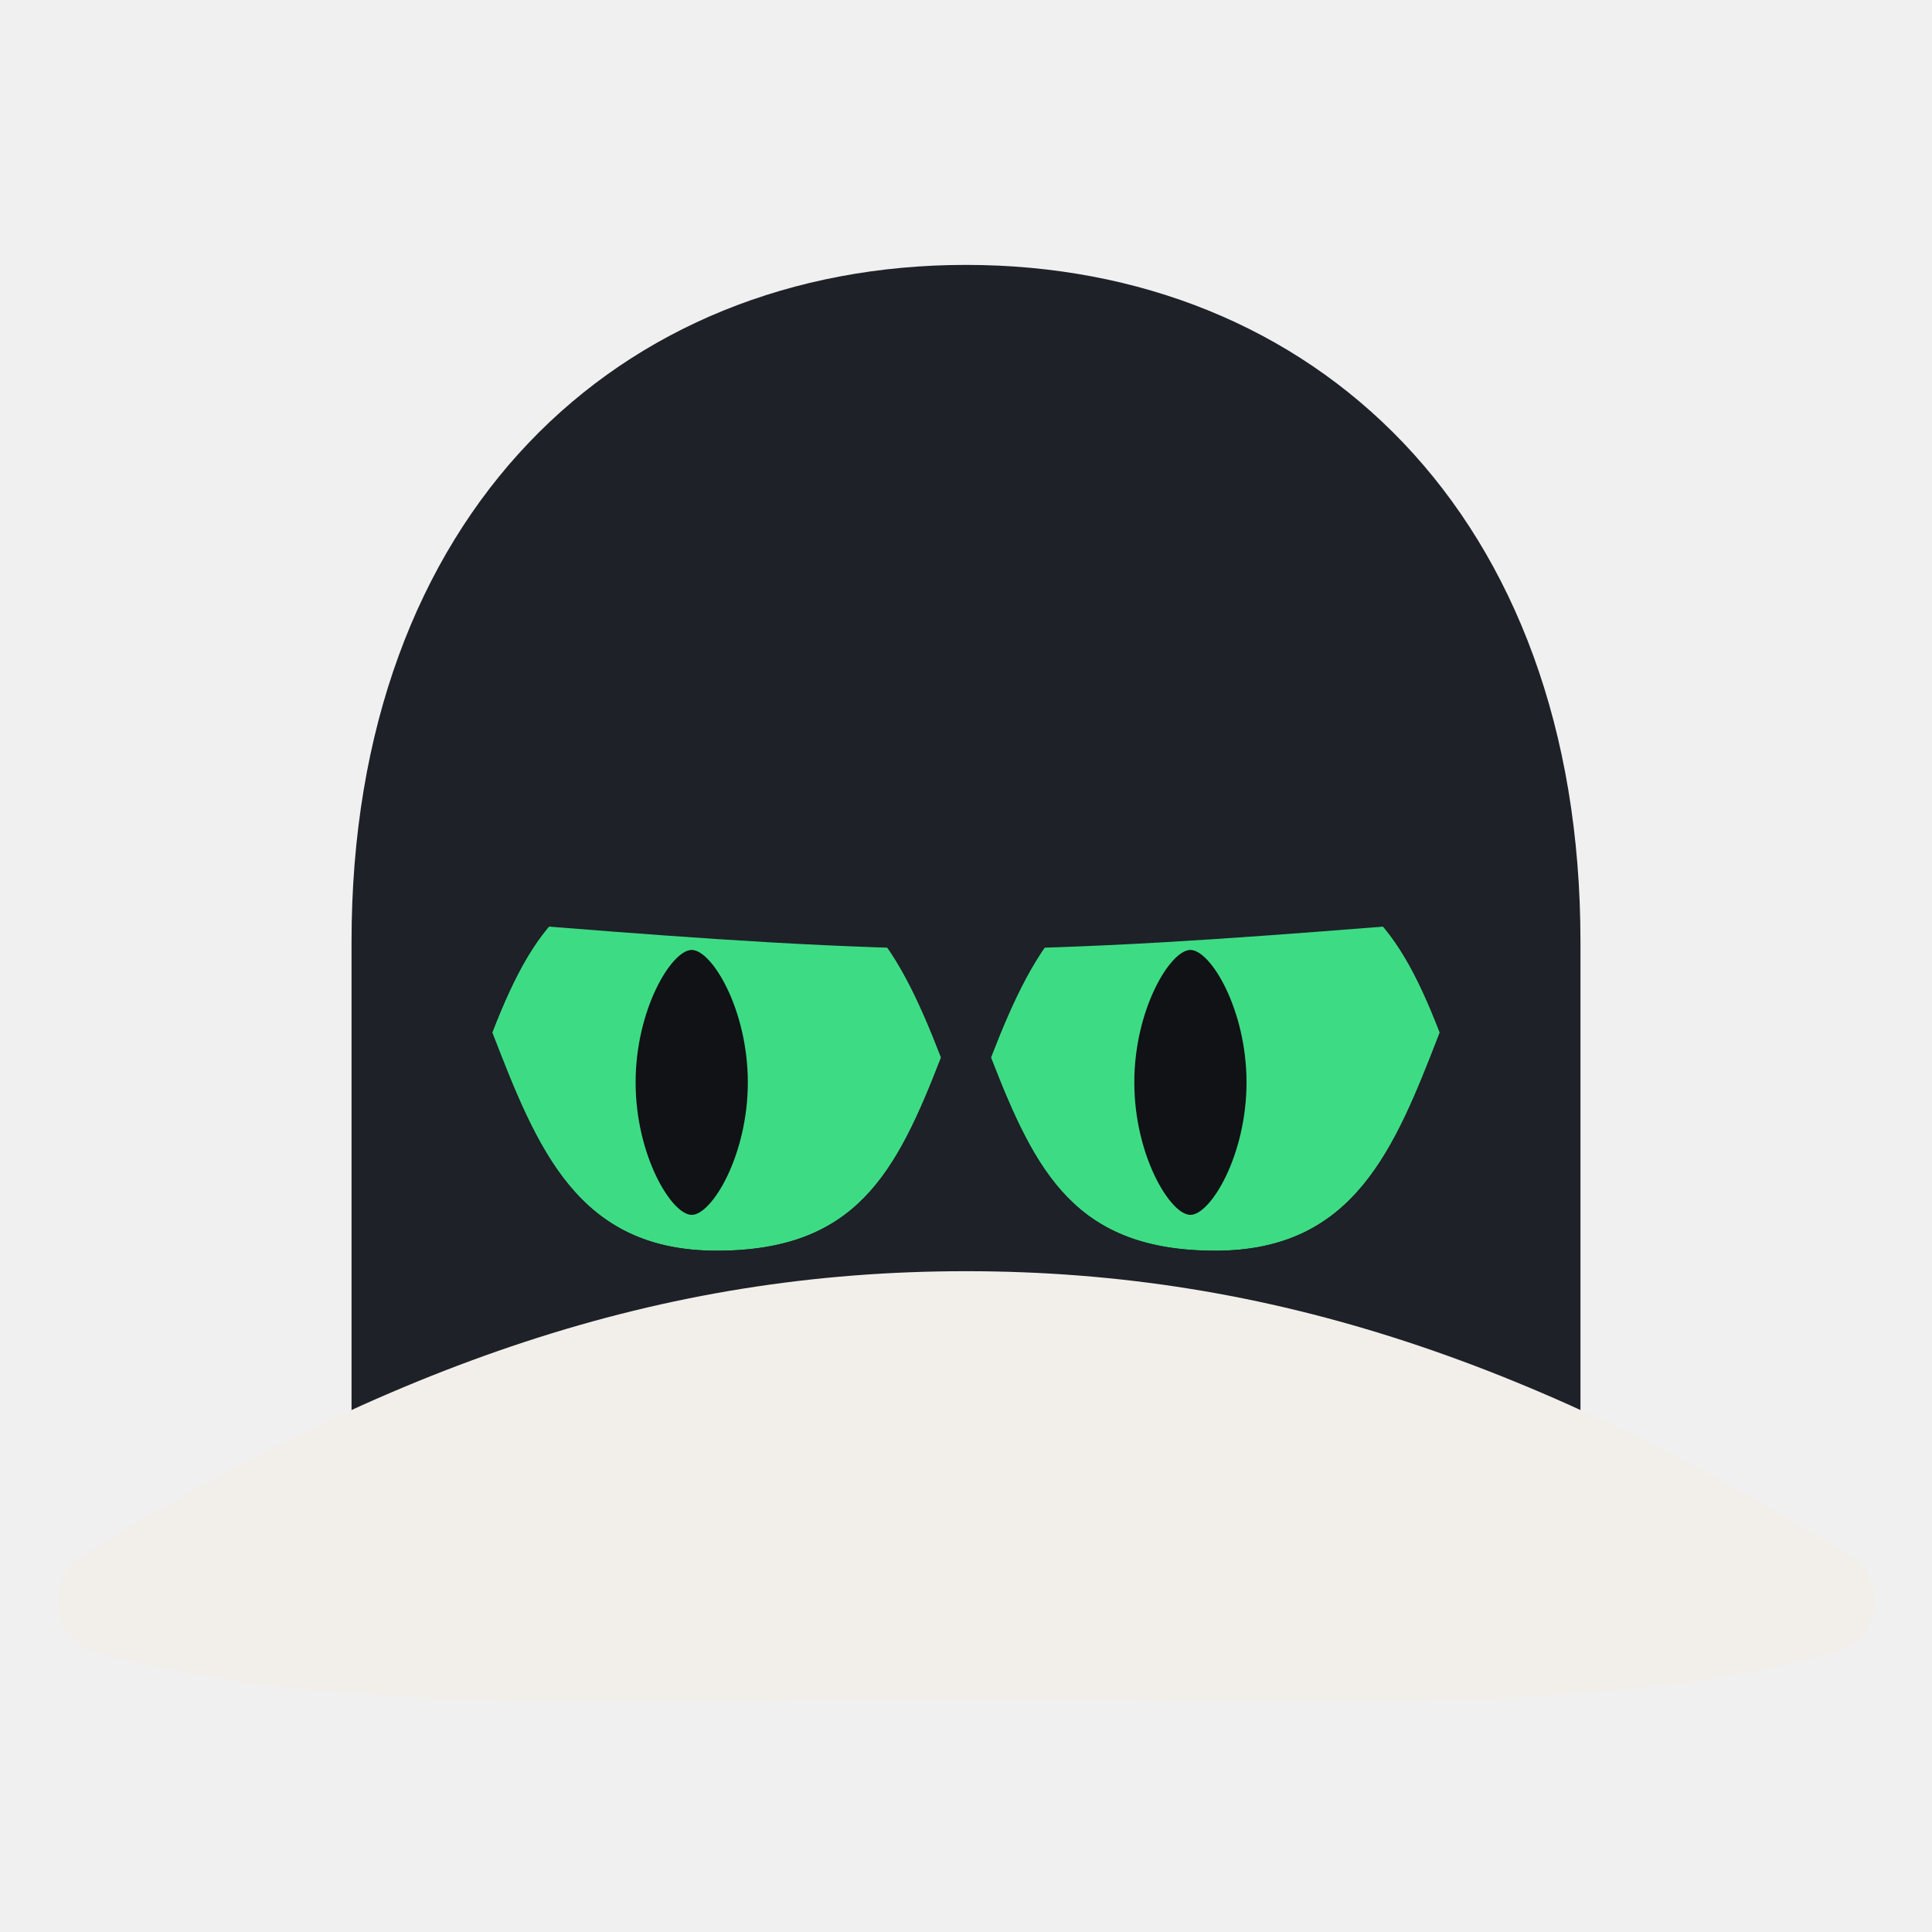
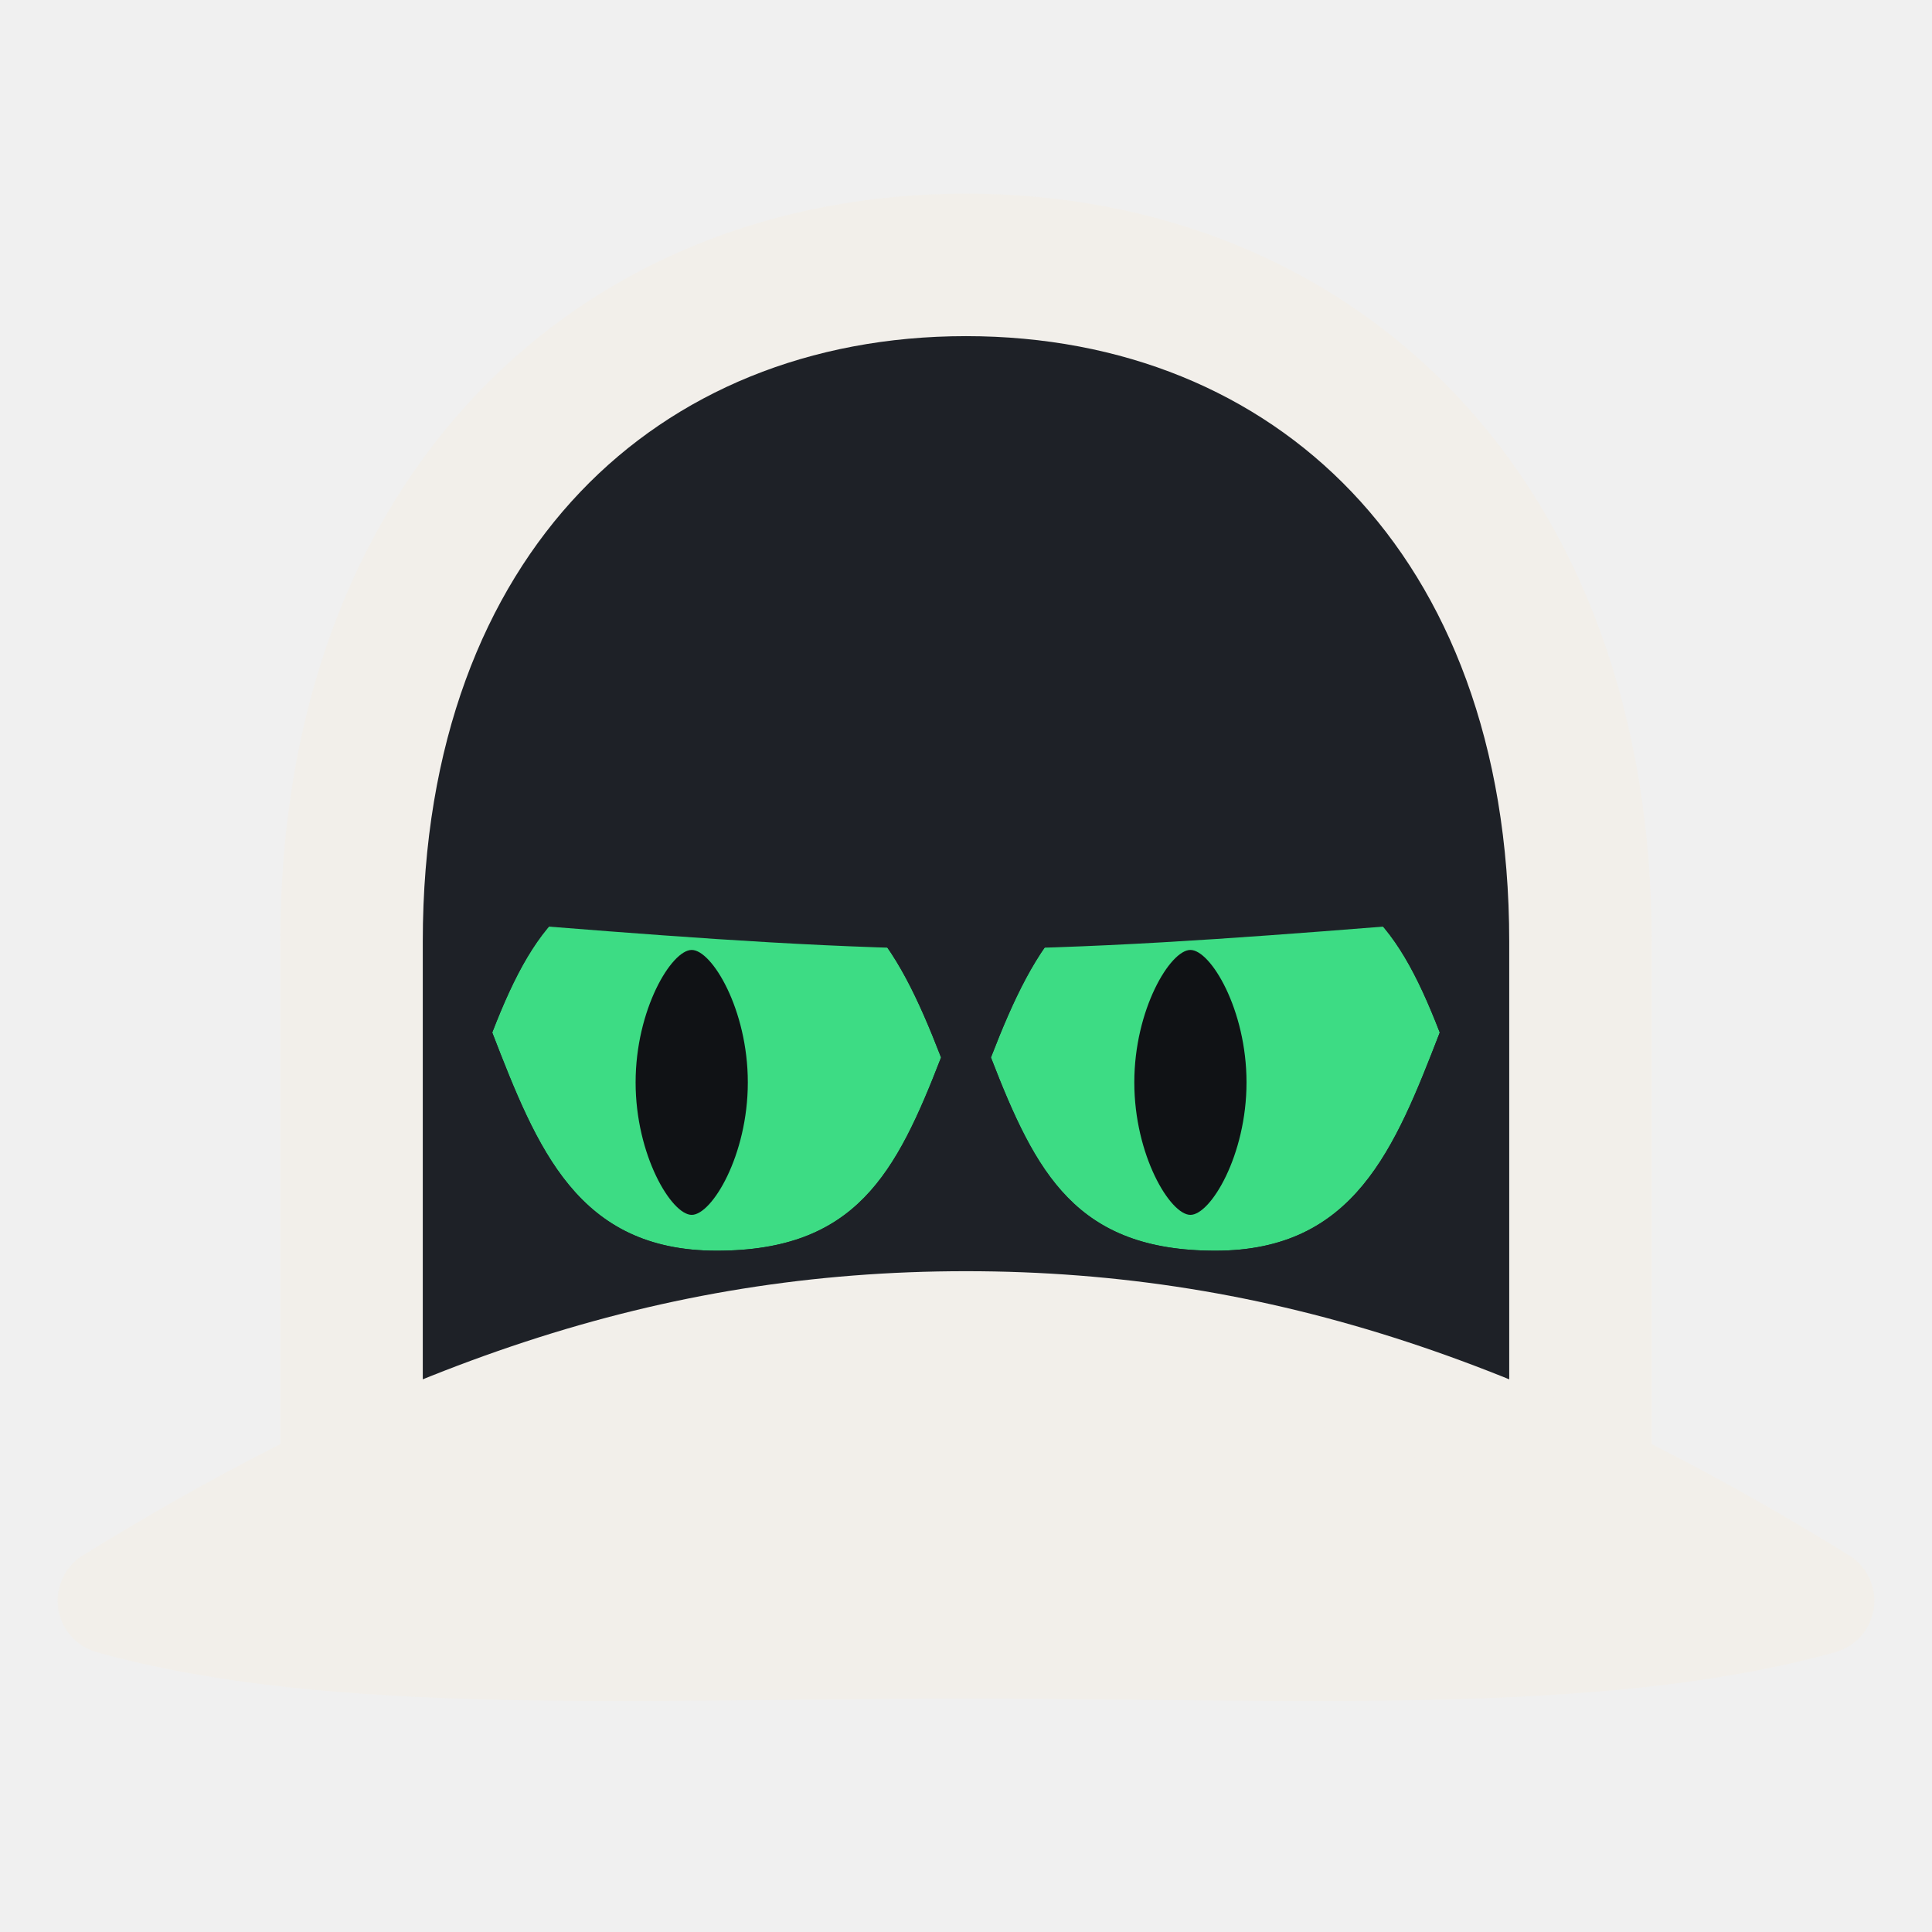
<svg xmlns="http://www.w3.org/2000/svg" viewBox="0 0 512 512">
  <defs>
    <radialGradient id="vc-left-glow" cx="0.5" cy="0.5" r="0.5">
      <stop offset="0" stop-color="#3DDC84" stop-opacity="0.55" />
      <stop offset="0.45" stop-color="#3DDC84" stop-opacity="0.247" />
      <stop offset="1" stop-color="#3DDC84" stop-opacity="0" />
    </radialGradient>
    <mask id="vc-left-vis" maskUnits="userSpaceOnUse" x="-120" y="-120" width="240" height="240">
      <path d="M-45 -4C-36 -22.6 -27 -31 0 -31C27 -31 36 -18.6 45 0C36 18.6 27.9 31 0 31C-27.9 31 -36 14.6 -45 -4Z" fill="#fff" />
      <path d="M-85.5 -186L85.5 -186L85.5 -18C28.5 -15.33 -28.5 -21.33 -85.5 -24L-85.5 -186Z" fill="#000" />
    </mask>
    <radialGradient id="vc-right-glow" cx="0.5" cy="0.5" r="0.5">
      <stop offset="0" stop-color="#3DDC84" stop-opacity="0.55" />
      <stop offset="0.45" stop-color="#3DDC84" stop-opacity="0.247" />
      <stop offset="1" stop-color="#3DDC84" stop-opacity="0" />
    </radialGradient>
    <mask id="vc-right-vis" maskUnits="userSpaceOnUse" x="-120" y="-120" width="240" height="240">
      <path d="M0 31C-27.9 31 -36 18.6 -45 0C-36 -18.6 -27 -31 0 -31C27 -31 36 -22.6 45 -4C36 14.6 27.9 31 0 31Z" fill="#fff" />
      <path d="M85.5 -24C28.5 -21.33 -28.5 -15.33 -85.5 -18L-85.5 -186L85.5 -186L85.5 -24Z" fill="#000" />
    </mask>
  </defs>
  <g transform="translate(256 259) scale(1.18) translate(-256 -326)">
-     <path d="M118 436L118 318C118 222 178 166 256 166C334 166 394 222 394 318L394 436Z" fill="#1E2127" stroke="rgba(255,255,255,0.10)" stroke-width="0" />
+     <path d="M118 436L118 318C118 222 178 166 256 166C334 166 394 222 394 318L394 436Z" fill="#1E2127" stroke="#F2EFEA" stroke-width="32" stroke-linejoin="round" />
    <g transform="translate(200 344) scale(1.12 1.4)">
      <g mask="url(#vc-left-vis)">
        <path d="M-45 -4C-36 -22.6 -27 -31 0 -31C27 -31 36 -18.6 45 0C36 18.6 27.9 31 0 31C-27.9 31 -36 14.6 -45 -4Z" fill="#3DDC84" />
        <path d="M-5 -17.25C-0.95 -17.25 6.25 -7.69 6.25 4C6.25 15.69 -0.95 25.25 -5 25.25C-9.05 25.25 -16.25 15.69 -16.25 4C-16.25 -7.69 -9.05 -17.25 -5 -17.25Z" fill="#101215" />
      </g>
    </g>
    <g transform="translate(312 344) scale(1.12 1.4)">
      <g mask="url(#vc-right-vis)">
        <path d="M0 31C-27.9 31 -36 18.6 -45 0C-36 -18.6 -27 -31 0 -31C27 -31 36 -22.6 45 -4C36 14.6 27.9 31 0 31Z" fill="#3DDC84" />
        <path d="M-5 -17.25C-0.95 -17.25 6.25 -7.69 6.25 4C6.25 15.69 -0.95 25.25 -5 25.25C-9.05 25.25 -16.25 15.69 -16.25 4C-16.25 -7.69 -9.05 -17.25 -5 -17.25Z" fill="#101215" />
      </g>
    </g>
    <path d="M64 466C132 424 190 404 256 404C322 404 380 424 448 466C398 480 330 476 256 476C182 476 114 480 64 466Z" fill="#F2EFEA" stroke="#F2EFEA" stroke-width="24" stroke-linejoin="round" />
  </g>
</svg>
